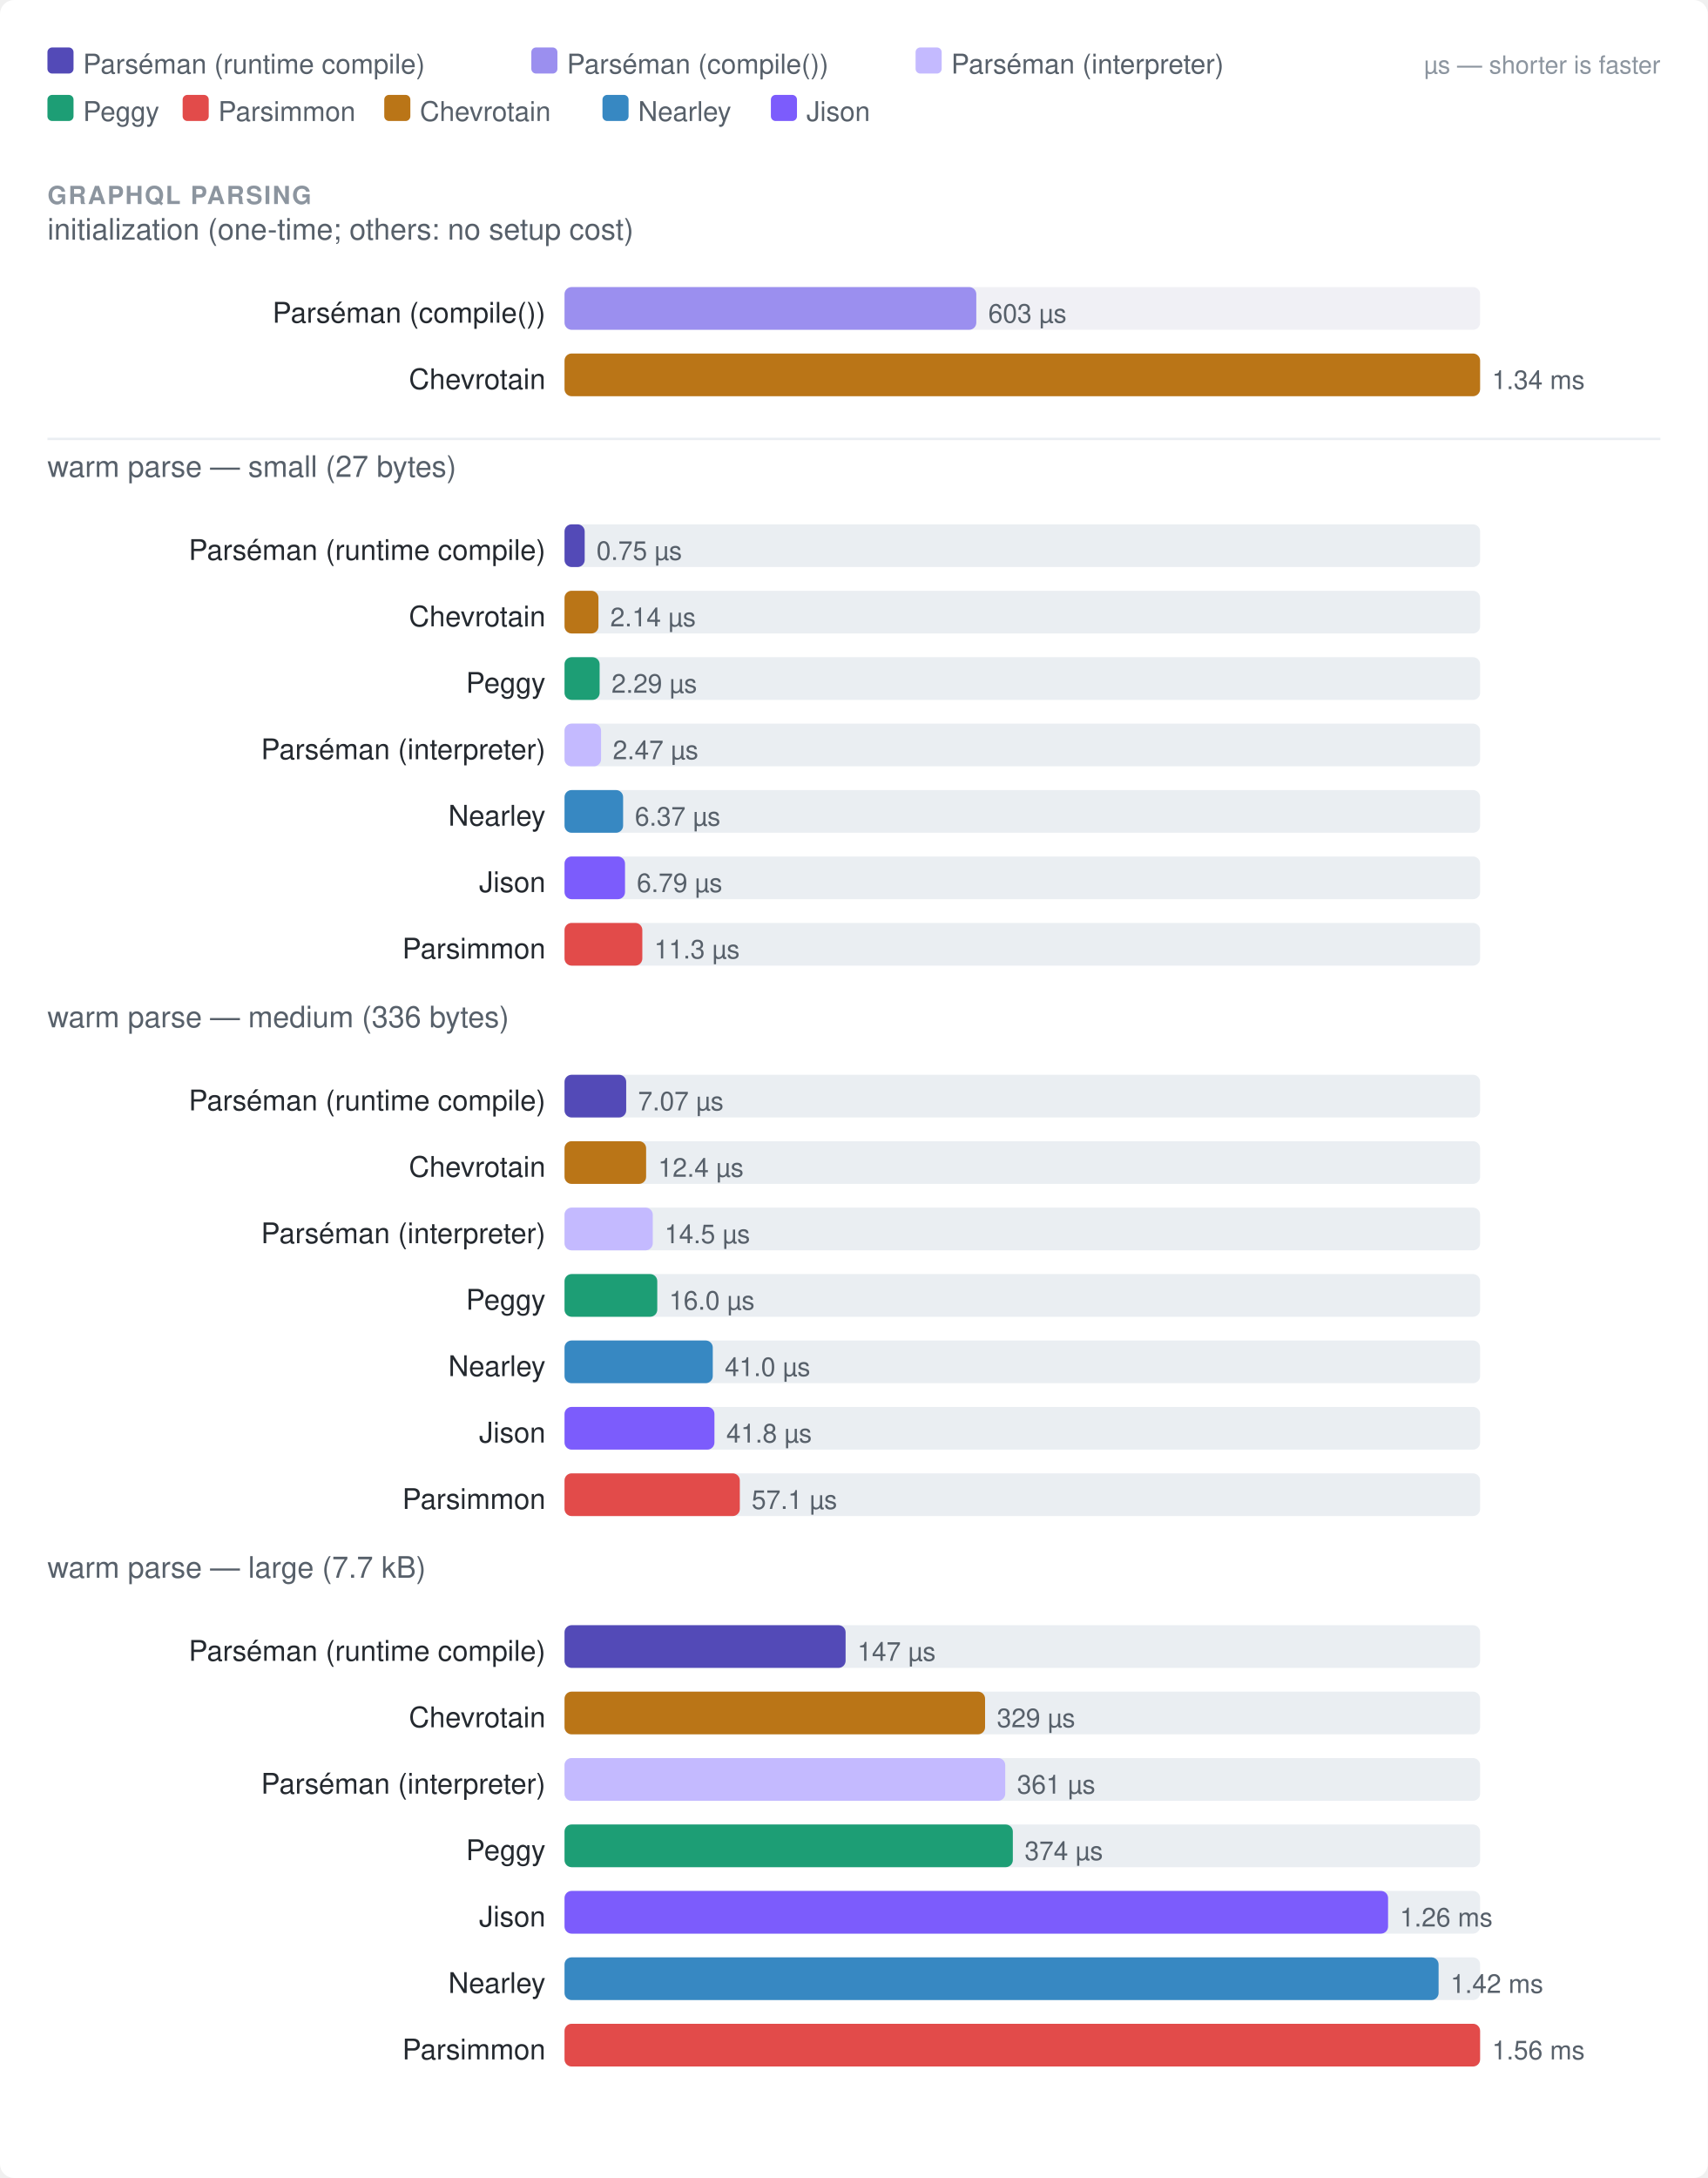
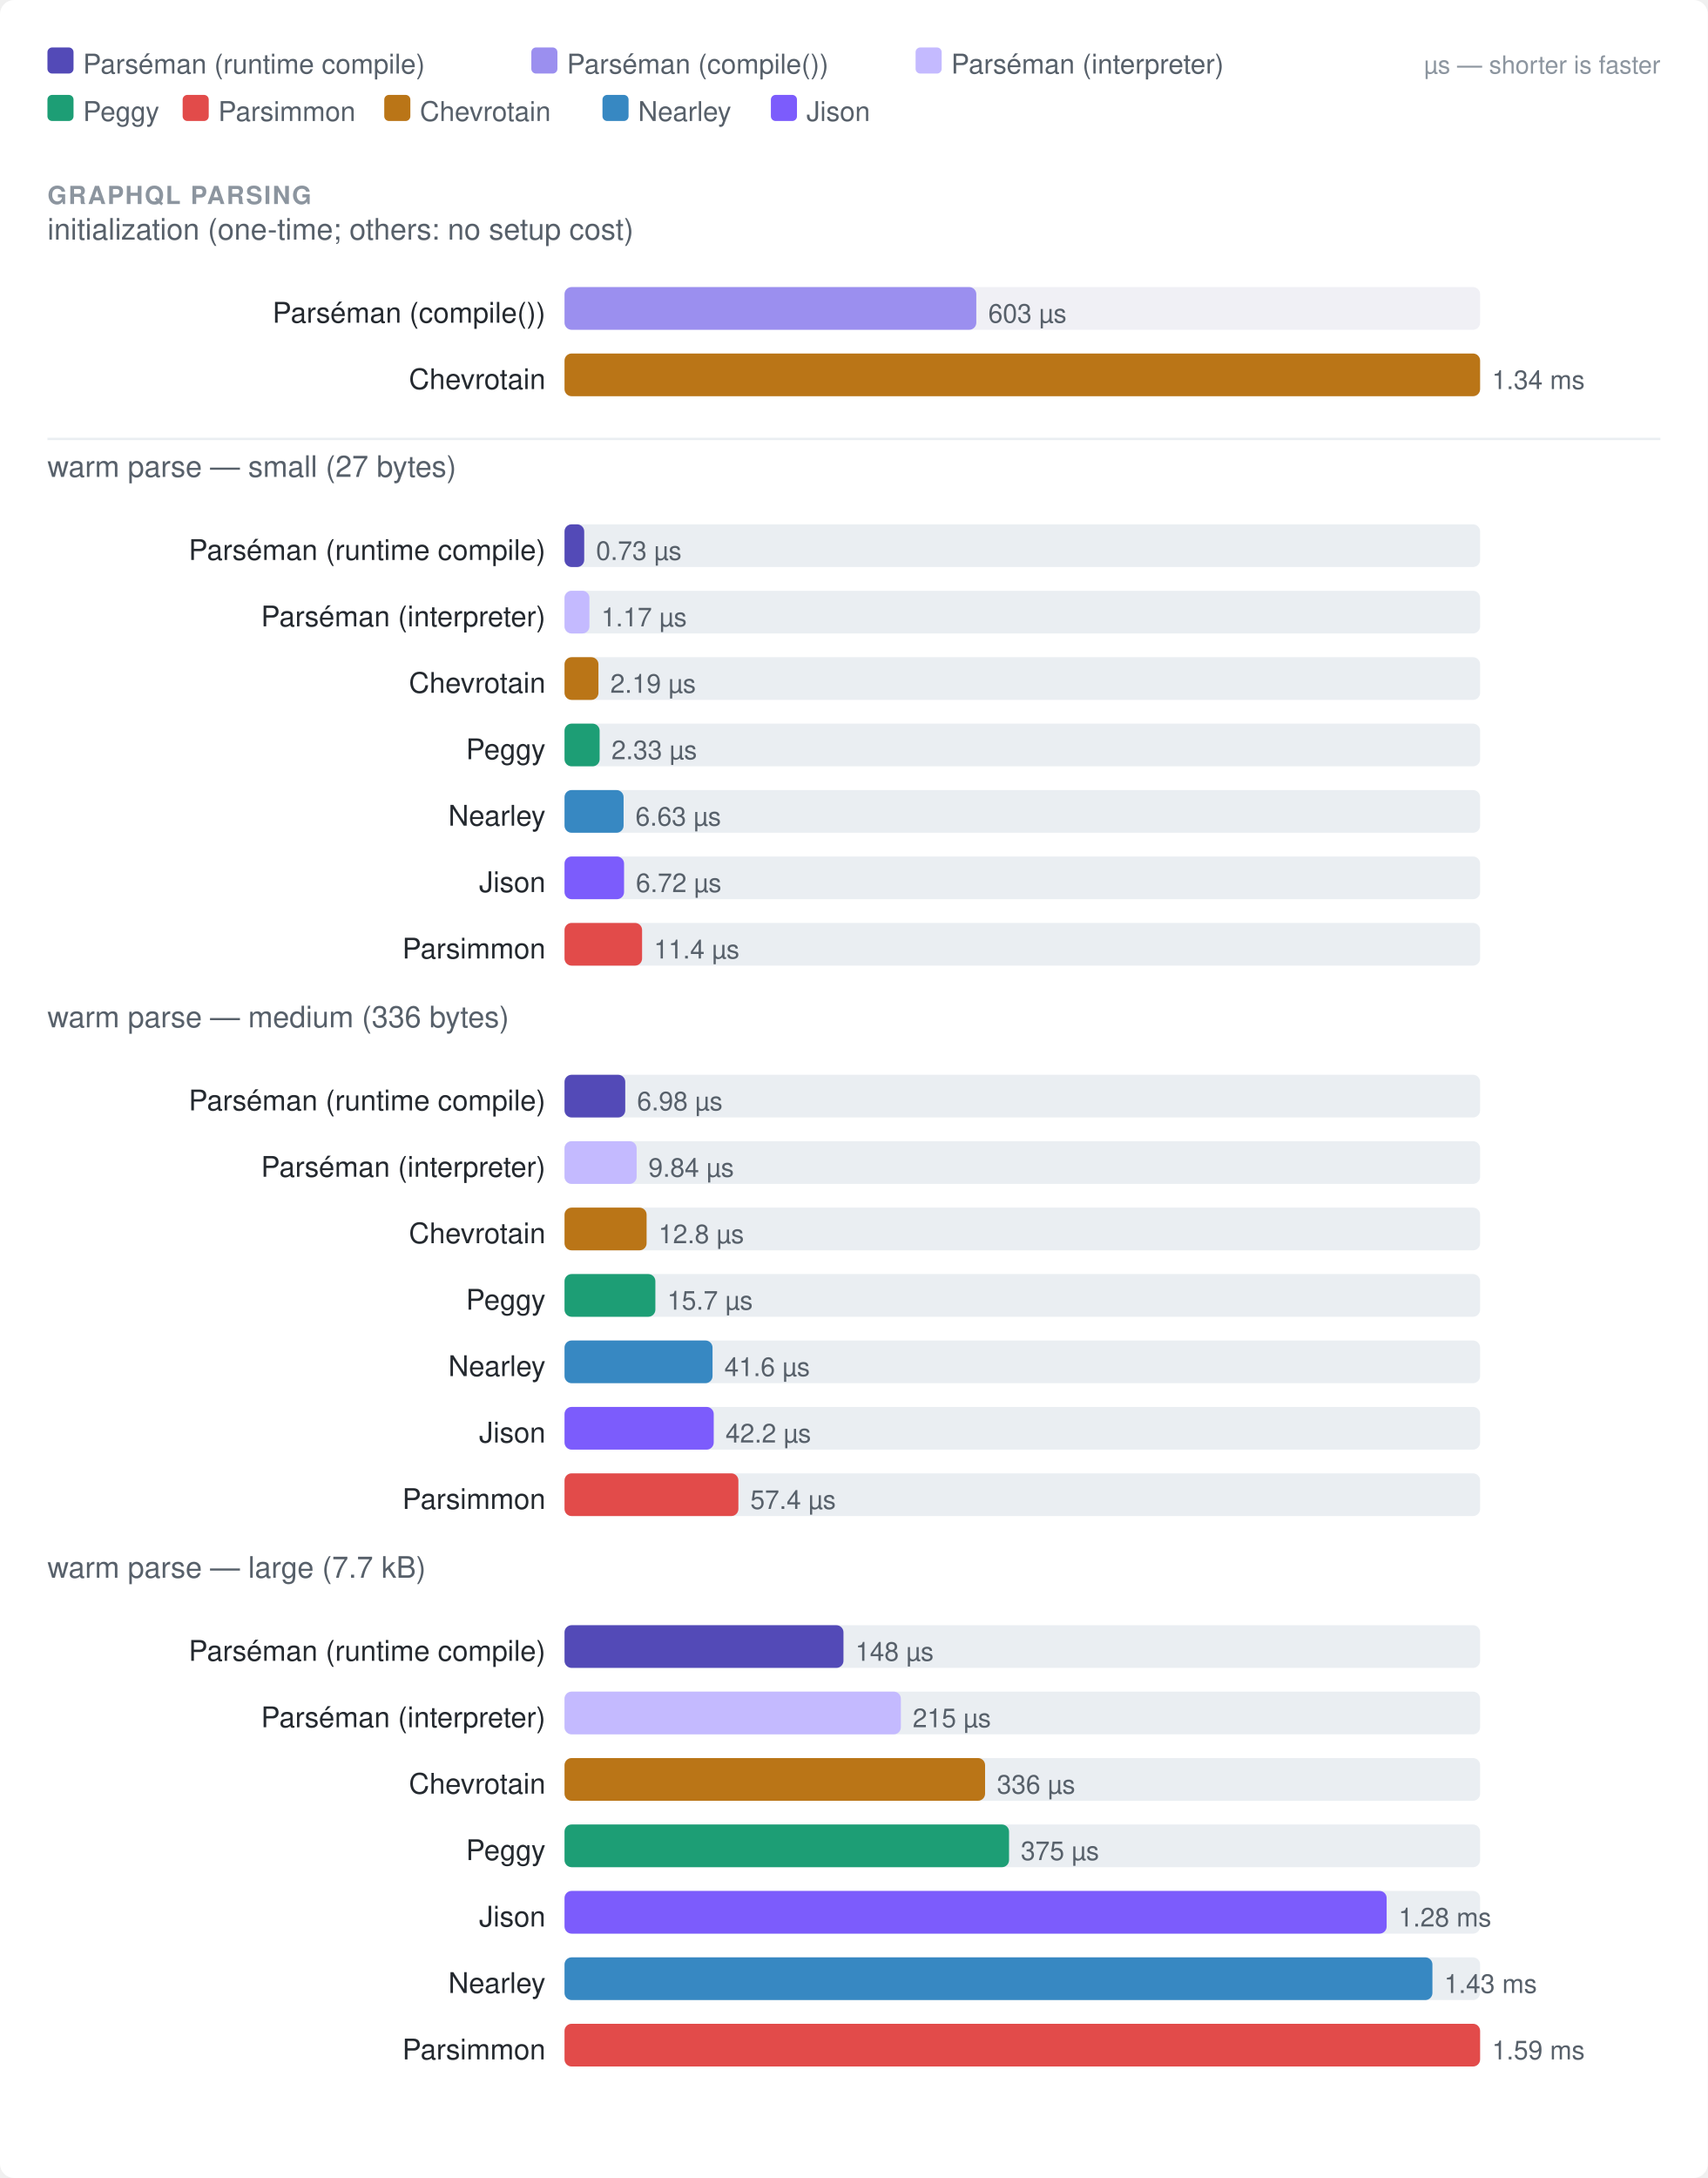
<svg xmlns="http://www.w3.org/2000/svg" viewBox="0 0 720 918" width="720" height="918">
  <rect width="720" height="918" fill="white" rx="6" />
  <rect x="20" y="20" width="11" height="11" rx="2" fill="#534AB7" />
  <text x="35" y="31" font-size="11.5" fill="#57606a" font-family="-apple-system,BlinkMacSystemFont,'Segoe UI',Helvetica,Arial,sans-serif">Parséman (runtime compile)</text>
  <rect x="224" y="20" width="11" height="11" rx="2" fill="#9B8FEF" />
  <text x="239" y="31" font-size="11.5" fill="#57606a" font-family="-apple-system,BlinkMacSystemFont,'Segoe UI',Helvetica,Arial,sans-serif">Parséman (compile())</text>
  <rect x="386" y="20" width="11" height="11" rx="2" fill="#C4BAFF" />
  <text x="401" y="31" font-size="11.5" fill="#57606a" font-family="-apple-system,BlinkMacSystemFont,'Segoe UI',Helvetica,Arial,sans-serif">Parséman (interpreter)</text>
  <rect x="20" y="40" width="11" height="11" rx="2" fill="#1D9E75" />
  <text x="35" y="51" font-size="11.5" fill="#57606a" font-family="-apple-system,BlinkMacSystemFont,'Segoe UI',Helvetica,Arial,sans-serif">Peggy</text>
  <rect x="77" y="40" width="11" height="11" rx="2" fill="#E24B4A" />
  <text x="92" y="51" font-size="11.5" fill="#57606a" font-family="-apple-system,BlinkMacSystemFont,'Segoe UI',Helvetica,Arial,sans-serif">Parsimmon</text>
  <rect x="162" y="40" width="11" height="11" rx="2" fill="#BA7517" />
  <text x="177" y="51" font-size="11.5" fill="#57606a" font-family="-apple-system,BlinkMacSystemFont,'Segoe UI',Helvetica,Arial,sans-serif">Chevrotain</text>
  <rect x="254" y="40" width="11" height="11" rx="2" fill="#3788C2" />
  <text x="269" y="51" font-size="11.5" fill="#57606a" font-family="-apple-system,BlinkMacSystemFont,'Segoe UI',Helvetica,Arial,sans-serif">Nearley</text>
  <rect x="325" y="40" width="11" height="11" rx="2" fill="#7C5CFC" />
  <text x="340" y="51" font-size="11.5" fill="#57606a" font-family="-apple-system,BlinkMacSystemFont,'Segoe UI',Helvetica,Arial,sans-serif">Jison</text>
  <text x="700" y="31" font-size="10.5" fill="#8c959f" text-anchor="end" font-family="-apple-system,BlinkMacSystemFont,'Segoe UI',Helvetica,Arial,sans-serif">µs — shorter is faster</text>
  <text x="20" y="86" font-size="10.5" font-weight="600" fill="#8c959f" letter-spacing="0.06em" font-family="-apple-system,BlinkMacSystemFont,'Segoe UI',Helvetica,Arial,sans-serif">GRAPHQL PARSING</text>
  <text x="20" y="101" font-size="12.5" fill="#57606a" font-family="-apple-system,BlinkMacSystemFont,'Segoe UI',Helvetica,Arial,sans-serif">initialization (one-time; others: no setup cost)</text>
  <text x="230" y="136" text-anchor="end" font-size="12" fill="#24292f" font-family="-apple-system,BlinkMacSystemFont,'Segoe UI',Helvetica,Arial,sans-serif">Parséman (compile())</text>
  <rect x="238" y="121" width="386" height="18" rx="3" fill="#f0f0f5" />
  <rect x="238" y="121" width="173.6" height="18" rx="3" fill="#9B8FEF" />
  <text x="416.639" y="136" font-size="11" fill="#57606a" font-family="-apple-system,BlinkMacSystemFont,'Segoe UI',Helvetica,Arial,sans-serif">603 µs</text>
  <text x="230" y="164" text-anchor="end" font-size="12" fill="#24292f" font-family="-apple-system,BlinkMacSystemFont,'Segoe UI',Helvetica,Arial,sans-serif">Chevrotain</text>
  <rect x="238" y="149" width="386" height="18" rx="3" fill="#f0f0f5" />
  <rect x="238" y="149" width="386.0" height="18" rx="3" fill="#BA7517" />
  <text x="629" y="164" font-size="11" fill="#57606a" font-family="-apple-system,BlinkMacSystemFont,'Segoe UI',Helvetica,Arial,sans-serif">1.34 ms</text>
  <line x1="20" y1="185" x2="700" y2="185" stroke="#eaeef2" stroke-width="1" />
  <text x="20" y="201" font-size="12.5" fill="#57606a" font-family="-apple-system,BlinkMacSystemFont,'Segoe UI',Helvetica,Arial,sans-serif">warm parse — small  (27 bytes)</text>
  <text x="230" y="236" text-anchor="end" font-size="12" fill="#24292f" font-family="-apple-system,BlinkMacSystemFont,'Segoe UI',Helvetica,Arial,sans-serif">Parséman (runtime compile)</text>
  <rect x="238" y="221" width="386" height="18" rx="3" fill="#eaeef2" />
-   <rect x="238" y="221" width="8.5" height="18" rx="3" fill="#534AB7" />
-   <text x="251.452" y="236" font-size="11" fill="#57606a" font-family="-apple-system,BlinkMacSystemFont,'Segoe UI',Helvetica,Arial,sans-serif">0.75 µs</text>
-   <text x="230" y="264" text-anchor="end" font-size="12" fill="#24292f" font-family="-apple-system,BlinkMacSystemFont,'Segoe UI',Helvetica,Arial,sans-serif">Chevrotain</text>
+   <rect x="238" y="221" width="8.3" height="18" rx="3" fill="#534AB7" />
+   <text x="251.281" y="236" font-size="11" fill="#57606a" font-family="-apple-system,BlinkMacSystemFont,'Segoe UI',Helvetica,Arial,sans-serif">0.73 µs</text>
+   <text x="230" y="264" text-anchor="end" font-size="12" fill="#24292f" font-family="-apple-system,BlinkMacSystemFont,'Segoe UI',Helvetica,Arial,sans-serif">Parséman (interpreter)</text>
  <rect x="238" y="249" width="386" height="18" rx="3" fill="#eaeef2" />
-   <rect x="238" y="249" width="14.3" height="18" rx="3" fill="#BA7517" />
-   <text x="257.279" y="264" font-size="11" fill="#57606a" font-family="-apple-system,BlinkMacSystemFont,'Segoe UI',Helvetica,Arial,sans-serif">2.14 µs</text>
-   <text x="230" y="292" text-anchor="end" font-size="12" fill="#24292f" font-family="-apple-system,BlinkMacSystemFont,'Segoe UI',Helvetica,Arial,sans-serif">Peggy</text>
+   <rect x="238" y="249" width="10.5" height="18" rx="3" fill="#C4BAFF" />
+   <text x="253.486" y="264" font-size="11" fill="#57606a" font-family="-apple-system,BlinkMacSystemFont,'Segoe UI',Helvetica,Arial,sans-serif">1.17 µs</text>
+   <text x="230" y="292" text-anchor="end" font-size="12" fill="#24292f" font-family="-apple-system,BlinkMacSystemFont,'Segoe UI',Helvetica,Arial,sans-serif">Chevrotain</text>
  <rect x="238" y="277" width="386" height="18" rx="3" fill="#eaeef2" />
-   <rect x="238" y="277" width="14.8" height="18" rx="3" fill="#1D9E75" />
-   <text x="257.796" y="292" font-size="11" fill="#57606a" font-family="-apple-system,BlinkMacSystemFont,'Segoe UI',Helvetica,Arial,sans-serif">2.29 µs</text>
-   <text x="230" y="320" text-anchor="end" font-size="12" fill="#24292f" font-family="-apple-system,BlinkMacSystemFont,'Segoe UI',Helvetica,Arial,sans-serif">Parséman (interpreter)</text>
+   <rect x="238" y="277" width="14.3" height="18" rx="3" fill="#BA7517" />
+   <text x="257.305" y="292" font-size="11" fill="#57606a" font-family="-apple-system,BlinkMacSystemFont,'Segoe UI',Helvetica,Arial,sans-serif">2.19 µs</text>
+   <text x="230" y="320" text-anchor="end" font-size="12" fill="#24292f" font-family="-apple-system,BlinkMacSystemFont,'Segoe UI',Helvetica,Arial,sans-serif">Peggy</text>
  <rect x="238" y="305" width="386" height="18" rx="3" fill="#eaeef2" />
-   <rect x="238" y="305" width="15.4" height="18" rx="3" fill="#C4BAFF" />
-   <text x="258.352" y="320" font-size="11" fill="#57606a" font-family="-apple-system,BlinkMacSystemFont,'Segoe UI',Helvetica,Arial,sans-serif">2.47 µs</text>
+   <rect x="238" y="305" width="14.8" height="18" rx="3" fill="#1D9E75" />
+   <text x="257.777" y="320" font-size="11" fill="#57606a" font-family="-apple-system,BlinkMacSystemFont,'Segoe UI',Helvetica,Arial,sans-serif">2.33 µs</text>
  <text x="230" y="348" text-anchor="end" font-size="12" fill="#24292f" font-family="-apple-system,BlinkMacSystemFont,'Segoe UI',Helvetica,Arial,sans-serif">Nearley</text>
  <rect x="238" y="333" width="386" height="18" rx="3" fill="#eaeef2" />
-   <rect x="238" y="333" width="24.7" height="18" rx="3" fill="#3788C2" />
-   <text x="267.655" y="348" font-size="11" fill="#57606a" font-family="-apple-system,BlinkMacSystemFont,'Segoe UI',Helvetica,Arial,sans-serif">6.37 µs</text>
+   <rect x="238" y="333" width="24.9" height="18" rx="3" fill="#3788C2" />
+   <text x="267.915" y="348" font-size="11" fill="#57606a" font-family="-apple-system,BlinkMacSystemFont,'Segoe UI',Helvetica,Arial,sans-serif">6.63 µs</text>
  <text x="230" y="376" text-anchor="end" font-size="12" fill="#24292f" font-family="-apple-system,BlinkMacSystemFont,'Segoe UI',Helvetica,Arial,sans-serif">Jison</text>
  <rect x="238" y="361" width="386" height="18" rx="3" fill="#eaeef2" />
-   <rect x="238" y="361" width="25.5" height="18" rx="3" fill="#7C5CFC" />
-   <text x="268.46" y="376" font-size="11" fill="#57606a" font-family="-apple-system,BlinkMacSystemFont,'Segoe UI',Helvetica,Arial,sans-serif">6.79 µs</text>
+   <rect x="238" y="361" width="25.1" height="18" rx="3" fill="#7C5CFC" />
+   <text x="268.087" y="376" font-size="11" fill="#57606a" font-family="-apple-system,BlinkMacSystemFont,'Segoe UI',Helvetica,Arial,sans-serif">6.72 µs</text>
  <text x="230" y="404" text-anchor="end" font-size="12" fill="#24292f" font-family="-apple-system,BlinkMacSystemFont,'Segoe UI',Helvetica,Arial,sans-serif">Parsimmon</text>
  <rect x="238" y="389" width="386" height="18" rx="3" fill="#eaeef2" />
-   <rect x="238" y="389" width="32.8" height="18" rx="3" fill="#E24B4A" />
-   <text x="275.788" y="404" font-size="11" fill="#57606a" font-family="-apple-system,BlinkMacSystemFont,'Segoe UI',Helvetica,Arial,sans-serif">11.3 µs</text>
+   <rect x="238" y="389" width="32.7" height="18" rx="3" fill="#E24B4A" />
+   <text x="275.663" y="404" font-size="11" fill="#57606a" font-family="-apple-system,BlinkMacSystemFont,'Segoe UI',Helvetica,Arial,sans-serif">11.4 µs</text>
  <text x="20" y="433" font-size="12.5" fill="#57606a" font-family="-apple-system,BlinkMacSystemFont,'Segoe UI',Helvetica,Arial,sans-serif">warm parse — medium  (336 bytes)</text>
  <text x="230" y="468" text-anchor="end" font-size="12" fill="#24292f" font-family="-apple-system,BlinkMacSystemFont,'Segoe UI',Helvetica,Arial,sans-serif">Parséman (runtime compile)</text>
  <rect x="238" y="453" width="386" height="18" rx="3" fill="#eaeef2" />
-   <rect x="238" y="453" width="26.0" height="18" rx="3" fill="#534AB7" />
-   <text x="268.984" y="468" font-size="11" fill="#57606a" font-family="-apple-system,BlinkMacSystemFont,'Segoe UI',Helvetica,Arial,sans-serif">7.07 µs</text>
-   <text x="230" y="496" text-anchor="end" font-size="12" fill="#24292f" font-family="-apple-system,BlinkMacSystemFont,'Segoe UI',Helvetica,Arial,sans-serif">Chevrotain</text>
+   <rect x="238" y="453" width="25.6" height="18" rx="3" fill="#534AB7" />
+   <text x="268.566" y="468" font-size="11" fill="#57606a" font-family="-apple-system,BlinkMacSystemFont,'Segoe UI',Helvetica,Arial,sans-serif">6.98 µs</text>
+   <text x="230" y="496" text-anchor="end" font-size="12" fill="#24292f" font-family="-apple-system,BlinkMacSystemFont,'Segoe UI',Helvetica,Arial,sans-serif">Parséman (interpreter)</text>
  <rect x="238" y="481" width="386" height="18" rx="3" fill="#eaeef2" />
-   <rect x="238" y="481" width="34.4" height="18" rx="3" fill="#BA7517" />
-   <text x="277.437" y="496" font-size="11" fill="#57606a" font-family="-apple-system,BlinkMacSystemFont,'Segoe UI',Helvetica,Arial,sans-serif">12.4 µs</text>
-   <text x="230" y="524" text-anchor="end" font-size="12" fill="#24292f" font-family="-apple-system,BlinkMacSystemFont,'Segoe UI',Helvetica,Arial,sans-serif">Parséman (interpreter)</text>
+   <rect x="238" y="481" width="30.4" height="18" rx="3" fill="#C4BAFF" />
+   <text x="273.354" y="496" font-size="11" fill="#57606a" font-family="-apple-system,BlinkMacSystemFont,'Segoe UI',Helvetica,Arial,sans-serif">9.84 µs</text>
+   <text x="230" y="524" text-anchor="end" font-size="12" fill="#24292f" font-family="-apple-system,BlinkMacSystemFont,'Segoe UI',Helvetica,Arial,sans-serif">Chevrotain</text>
  <rect x="238" y="509" width="386" height="18" rx="3" fill="#eaeef2" />
-   <rect x="238" y="509" width="37.2" height="18" rx="3" fill="#C4BAFF" />
-   <text x="280.153" y="524" font-size="11" fill="#57606a" font-family="-apple-system,BlinkMacSystemFont,'Segoe UI',Helvetica,Arial,sans-serif">14.5 µs</text>
+   <rect x="238" y="509" width="34.6" height="18" rx="3" fill="#BA7517" />
+   <text x="277.597" y="524" font-size="11" fill="#57606a" font-family="-apple-system,BlinkMacSystemFont,'Segoe UI',Helvetica,Arial,sans-serif">12.8 µs</text>
  <text x="230" y="552" text-anchor="end" font-size="12" fill="#24292f" font-family="-apple-system,BlinkMacSystemFont,'Segoe UI',Helvetica,Arial,sans-serif">Peggy</text>
  <rect x="238" y="537" width="386" height="18" rx="3" fill="#eaeef2" />
-   <rect x="238" y="537" width="39.1" height="18" rx="3" fill="#1D9E75" />
-   <text x="282.071" y="552" font-size="11" fill="#57606a" font-family="-apple-system,BlinkMacSystemFont,'Segoe UI',Helvetica,Arial,sans-serif">16.0 µs</text>
+   <rect x="238" y="537" width="38.3" height="18" rx="3" fill="#1D9E75" />
+   <text x="281.302" y="552" font-size="11" fill="#57606a" font-family="-apple-system,BlinkMacSystemFont,'Segoe UI',Helvetica,Arial,sans-serif">15.7 µs</text>
  <text x="230" y="580" text-anchor="end" font-size="12" fill="#24292f" font-family="-apple-system,BlinkMacSystemFont,'Segoe UI',Helvetica,Arial,sans-serif">Nearley</text>
  <rect x="238" y="565" width="386" height="18" rx="3" fill="#eaeef2" />
-   <rect x="238" y="565" width="62.5" height="18" rx="3" fill="#3788C2" />
-   <text x="305.542" y="580" font-size="11" fill="#57606a" font-family="-apple-system,BlinkMacSystemFont,'Segoe UI',Helvetica,Arial,sans-serif">41.0 µs</text>
+   <rect x="238" y="565" width="62.4" height="18" rx="3" fill="#3788C2" />
+   <text x="305.378" y="580" font-size="11" fill="#57606a" font-family="-apple-system,BlinkMacSystemFont,'Segoe UI',Helvetica,Arial,sans-serif">41.6 µs</text>
  <text x="230" y="608" text-anchor="end" font-size="12" fill="#24292f" font-family="-apple-system,BlinkMacSystemFont,'Segoe UI',Helvetica,Arial,sans-serif">Jison</text>
  <rect x="238" y="593" width="386" height="18" rx="3" fill="#eaeef2" />
-   <rect x="238" y="593" width="63.2" height="18" rx="3" fill="#7C5CFC" />
-   <text x="306.195" y="608" font-size="11" fill="#57606a" font-family="-apple-system,BlinkMacSystemFont,'Segoe UI',Helvetica,Arial,sans-serif">41.8 µs</text>
+   <rect x="238" y="593" width="62.9" height="18" rx="3" fill="#7C5CFC" />
+   <text x="305.865" y="608" font-size="11" fill="#57606a" font-family="-apple-system,BlinkMacSystemFont,'Segoe UI',Helvetica,Arial,sans-serif">42.2 µs</text>
  <text x="230" y="636" text-anchor="end" font-size="12" fill="#24292f" font-family="-apple-system,BlinkMacSystemFont,'Segoe UI',Helvetica,Arial,sans-serif">Parsimmon</text>
  <rect x="238" y="621" width="386" height="18" rx="3" fill="#eaeef2" />
-   <rect x="238" y="621" width="73.9" height="18" rx="3" fill="#E24B4A" />
-   <text x="316.866" y="636" font-size="11" fill="#57606a" font-family="-apple-system,BlinkMacSystemFont,'Segoe UI',Helvetica,Arial,sans-serif">57.1 µs</text>
+   <rect x="238" y="621" width="73.3" height="18" rx="3" fill="#E24B4A" />
+   <text x="316.322" y="636" font-size="11" fill="#57606a" font-family="-apple-system,BlinkMacSystemFont,'Segoe UI',Helvetica,Arial,sans-serif">57.4 µs</text>
  <text x="20" y="665" font-size="12.5" fill="#57606a" font-family="-apple-system,BlinkMacSystemFont,'Segoe UI',Helvetica,Arial,sans-serif">warm parse — large  (7.7 kB)</text>
  <text x="230" y="700" text-anchor="end" font-size="12" fill="#24292f" font-family="-apple-system,BlinkMacSystemFont,'Segoe UI',Helvetica,Arial,sans-serif">Parséman (runtime compile)</text>
  <rect x="238" y="685" width="386" height="18" rx="3" fill="#eaeef2" />
-   <rect x="238" y="685" width="118.5" height="18" rx="3" fill="#534AB7" />
-   <text x="361.463" y="700" font-size="11" fill="#57606a" font-family="-apple-system,BlinkMacSystemFont,'Segoe UI',Helvetica,Arial,sans-serif">147 µs</text>
-   <text x="230" y="728" text-anchor="end" font-size="12" fill="#24292f" font-family="-apple-system,BlinkMacSystemFont,'Segoe UI',Helvetica,Arial,sans-serif">Chevrotain</text>
+   <rect x="238" y="685" width="117.6" height="18" rx="3" fill="#534AB7" />
+   <text x="360.616" y="700" font-size="11" fill="#57606a" font-family="-apple-system,BlinkMacSystemFont,'Segoe UI',Helvetica,Arial,sans-serif">148 µs</text>
+   <text x="230" y="728" text-anchor="end" font-size="12" fill="#24292f" font-family="-apple-system,BlinkMacSystemFont,'Segoe UI',Helvetica,Arial,sans-serif">Parséman (interpreter)</text>
  <rect x="238" y="713" width="386" height="18" rx="3" fill="#eaeef2" />
-   <rect x="238" y="713" width="177.3" height="18" rx="3" fill="#BA7517" />
-   <text x="420.276" y="728" font-size="11" fill="#57606a" font-family="-apple-system,BlinkMacSystemFont,'Segoe UI',Helvetica,Arial,sans-serif">329 µs</text>
-   <text x="230" y="756" text-anchor="end" font-size="12" fill="#24292f" font-family="-apple-system,BlinkMacSystemFont,'Segoe UI',Helvetica,Arial,sans-serif">Parséman (interpreter)</text>
+   <rect x="238" y="713" width="141.8" height="18" rx="3" fill="#C4BAFF" />
+   <text x="384.776" y="728" font-size="11" fill="#57606a" font-family="-apple-system,BlinkMacSystemFont,'Segoe UI',Helvetica,Arial,sans-serif">215 µs</text>
+   <text x="230" y="756" text-anchor="end" font-size="12" fill="#24292f" font-family="-apple-system,BlinkMacSystemFont,'Segoe UI',Helvetica,Arial,sans-serif">Chevrotain</text>
  <rect x="238" y="741" width="386" height="18" rx="3" fill="#eaeef2" />
-   <rect x="238" y="741" width="185.8" height="18" rx="3" fill="#C4BAFF" />
-   <text x="428.769" y="756" font-size="11" fill="#57606a" font-family="-apple-system,BlinkMacSystemFont,'Segoe UI',Helvetica,Arial,sans-serif">361 µs</text>
+   <rect x="238" y="741" width="177.3" height="18" rx="3" fill="#BA7517" />
+   <text x="420.294" y="756" font-size="11" fill="#57606a" font-family="-apple-system,BlinkMacSystemFont,'Segoe UI',Helvetica,Arial,sans-serif">336 µs</text>
  <text x="230" y="784" text-anchor="end" font-size="12" fill="#24292f" font-family="-apple-system,BlinkMacSystemFont,'Segoe UI',Helvetica,Arial,sans-serif">Peggy</text>
  <rect x="238" y="769" width="386" height="18" rx="3" fill="#eaeef2" />
-   <rect x="238" y="769" width="189.0" height="18" rx="3" fill="#1D9E75" />
-   <text x="431.986" y="784" font-size="11" fill="#57606a" font-family="-apple-system,BlinkMacSystemFont,'Segoe UI',Helvetica,Arial,sans-serif">374 µs</text>
+   <rect x="238" y="769" width="187.4" height="18" rx="3" fill="#1D9E75" />
+   <text x="430.356" y="784" font-size="11" fill="#57606a" font-family="-apple-system,BlinkMacSystemFont,'Segoe UI',Helvetica,Arial,sans-serif">375 µs</text>
  <text x="230" y="812" text-anchor="end" font-size="12" fill="#24292f" font-family="-apple-system,BlinkMacSystemFont,'Segoe UI',Helvetica,Arial,sans-serif">Jison</text>
  <rect x="238" y="797" width="386" height="18" rx="3" fill="#eaeef2" />
-   <rect x="238" y="797" width="347.2" height="18" rx="3" fill="#7C5CFC" />
-   <text x="590.152" y="812" font-size="11" fill="#57606a" font-family="-apple-system,BlinkMacSystemFont,'Segoe UI',Helvetica,Arial,sans-serif">1.26 ms</text>
+   <rect x="238" y="797" width="346.6" height="18" rx="3" fill="#7C5CFC" />
+   <text x="589.612" y="812" font-size="11" fill="#57606a" font-family="-apple-system,BlinkMacSystemFont,'Segoe UI',Helvetica,Arial,sans-serif">1.28 ms</text>
  <text x="230" y="840" text-anchor="end" font-size="12" fill="#24292f" font-family="-apple-system,BlinkMacSystemFont,'Segoe UI',Helvetica,Arial,sans-serif">Nearley</text>
  <rect x="238" y="825" width="386" height="18" rx="3" fill="#eaeef2" />
-   <rect x="238" y="825" width="368.5" height="18" rx="3" fill="#3788C2" />
-   <text x="611.511" y="840" font-size="11" fill="#57606a" font-family="-apple-system,BlinkMacSystemFont,'Segoe UI',Helvetica,Arial,sans-serif">1.42 ms</text>
+   <rect x="238" y="825" width="365.9" height="18" rx="3" fill="#3788C2" />
+   <text x="608.856" y="840" font-size="11" fill="#57606a" font-family="-apple-system,BlinkMacSystemFont,'Segoe UI',Helvetica,Arial,sans-serif">1.43 ms</text>
  <text x="230" y="868" text-anchor="end" font-size="12" fill="#24292f" font-family="-apple-system,BlinkMacSystemFont,'Segoe UI',Helvetica,Arial,sans-serif">Parsimmon</text>
  <rect x="238" y="853" width="386" height="18" rx="3" fill="#eaeef2" />
  <rect x="238" y="853" width="386.0" height="18" rx="3" fill="#E24B4A" />
-   <text x="629" y="868" font-size="11" fill="#57606a" font-family="-apple-system,BlinkMacSystemFont,'Segoe UI',Helvetica,Arial,sans-serif">1.56 ms</text>
+   <text x="629" y="868" font-size="11" fill="#57606a" font-family="-apple-system,BlinkMacSystemFont,'Segoe UI',Helvetica,Arial,sans-serif">1.59 ms</text>
</svg>
